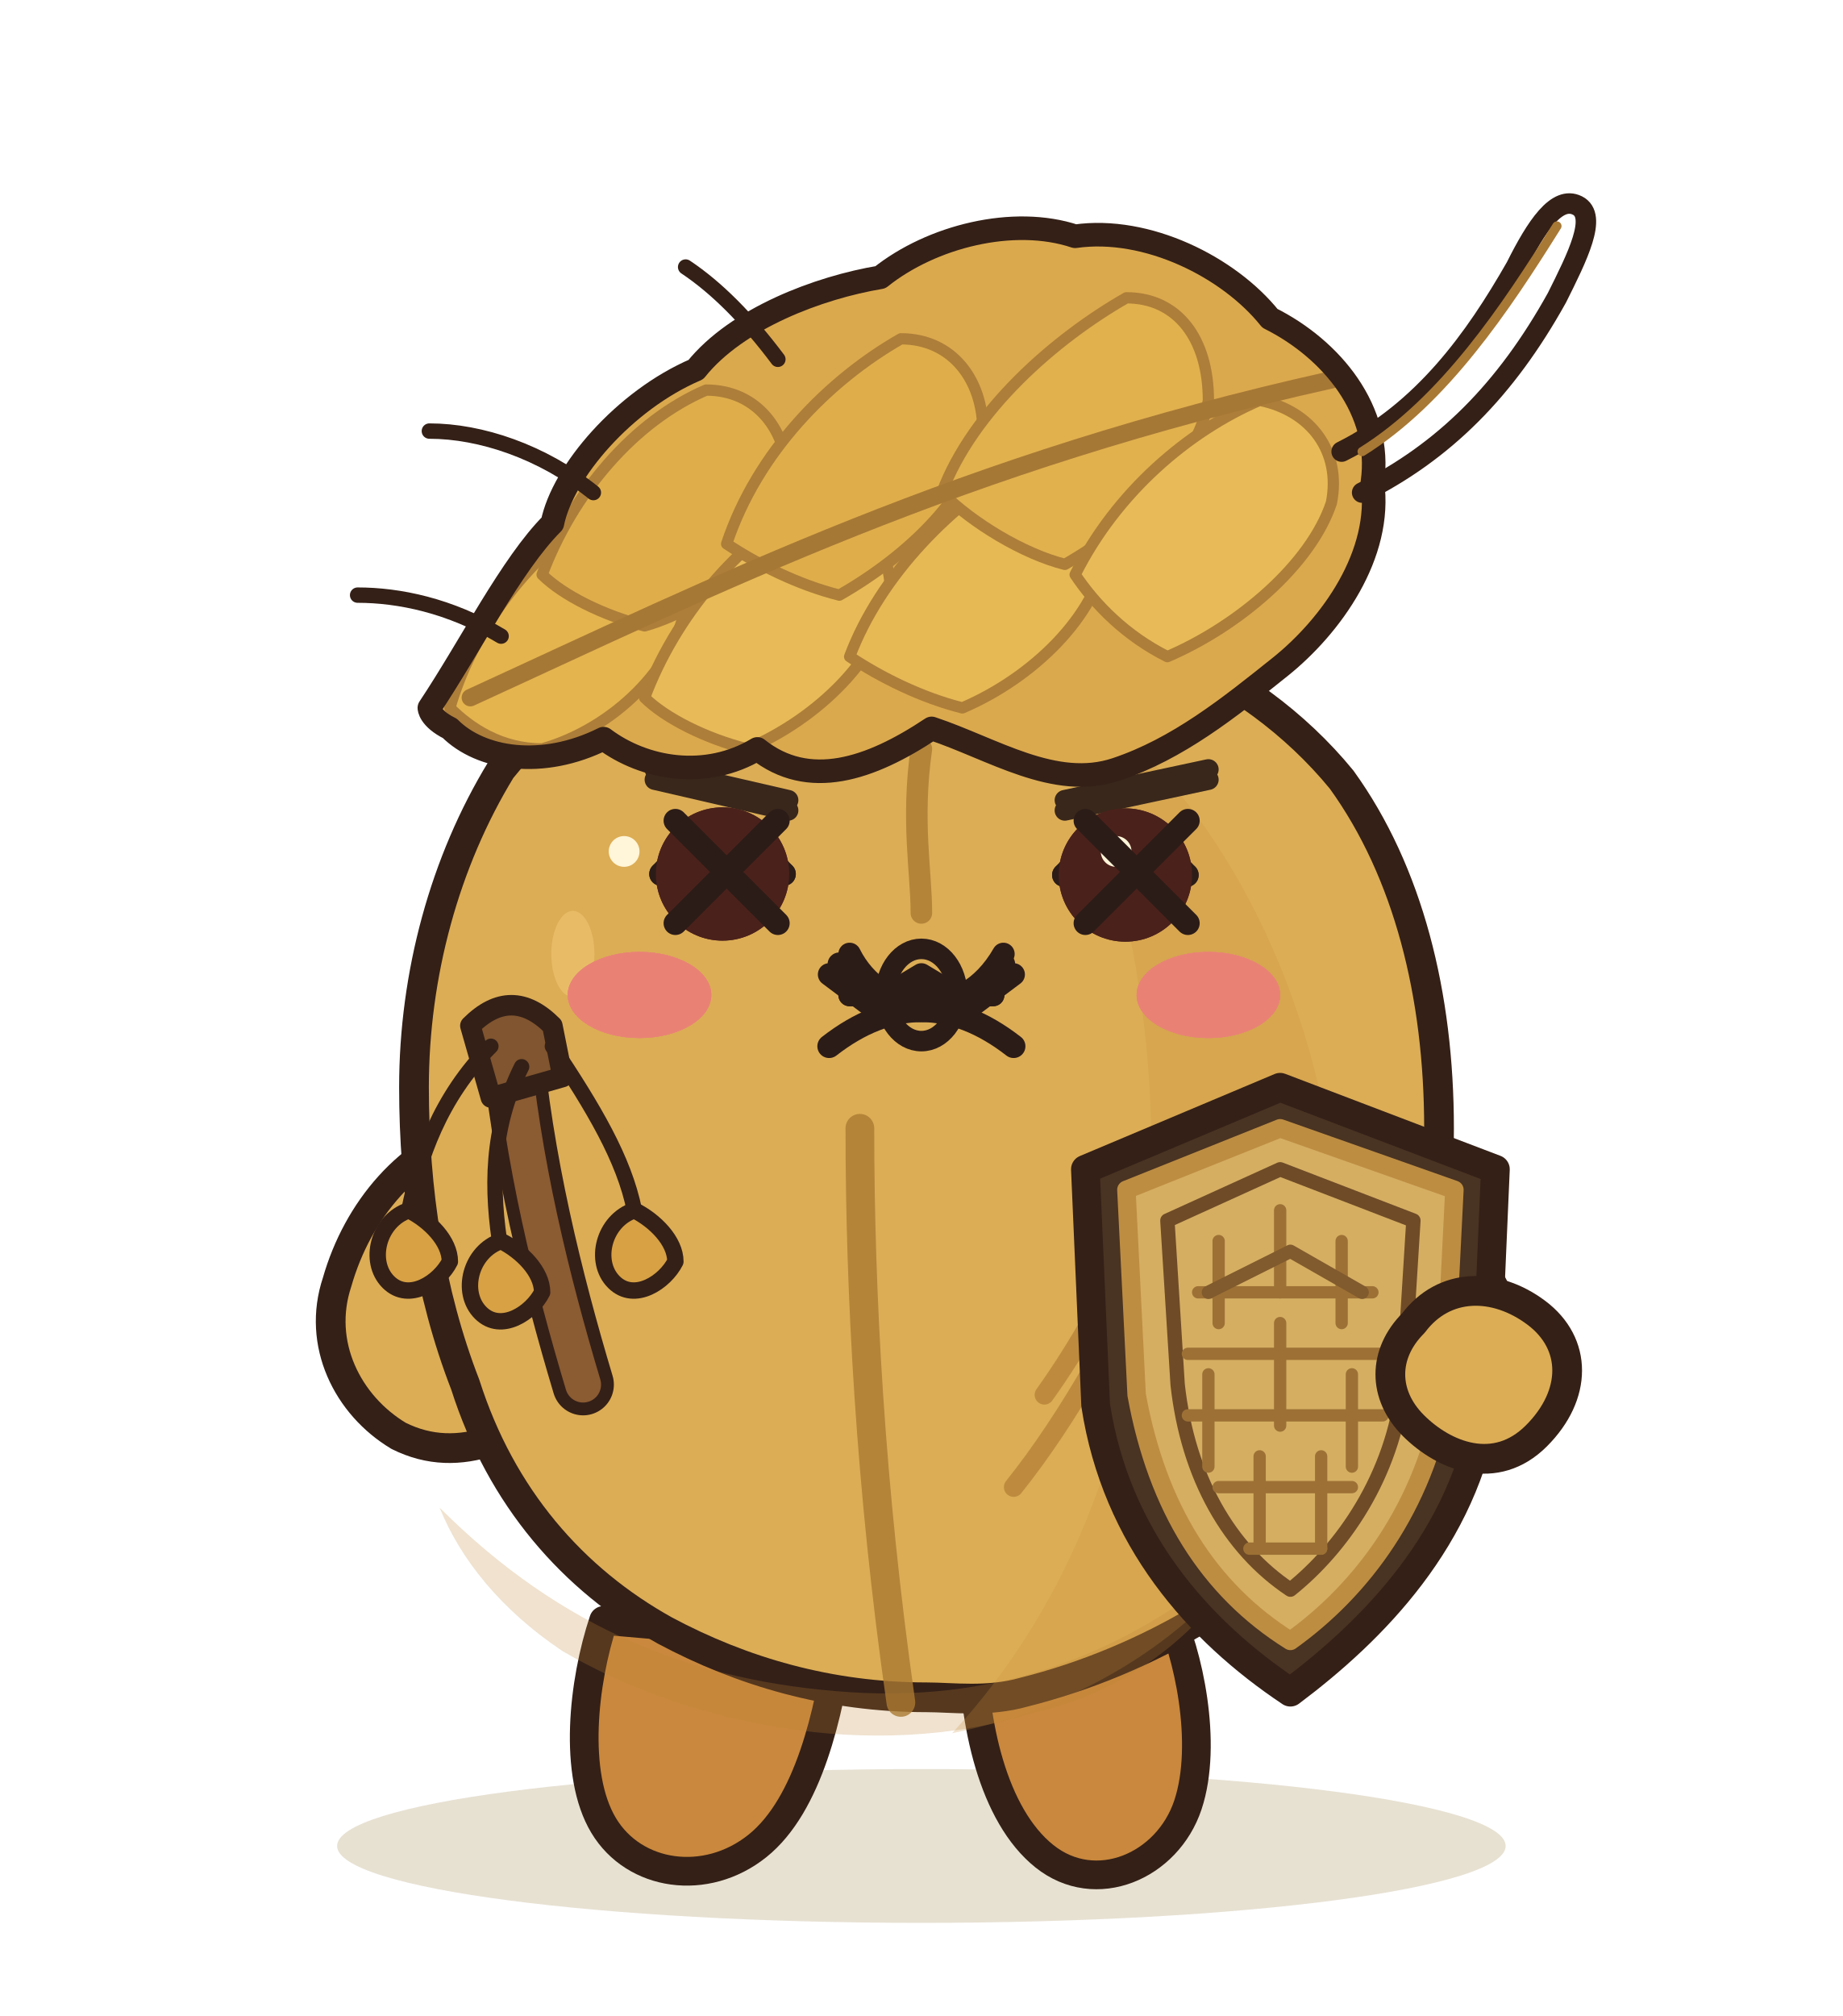
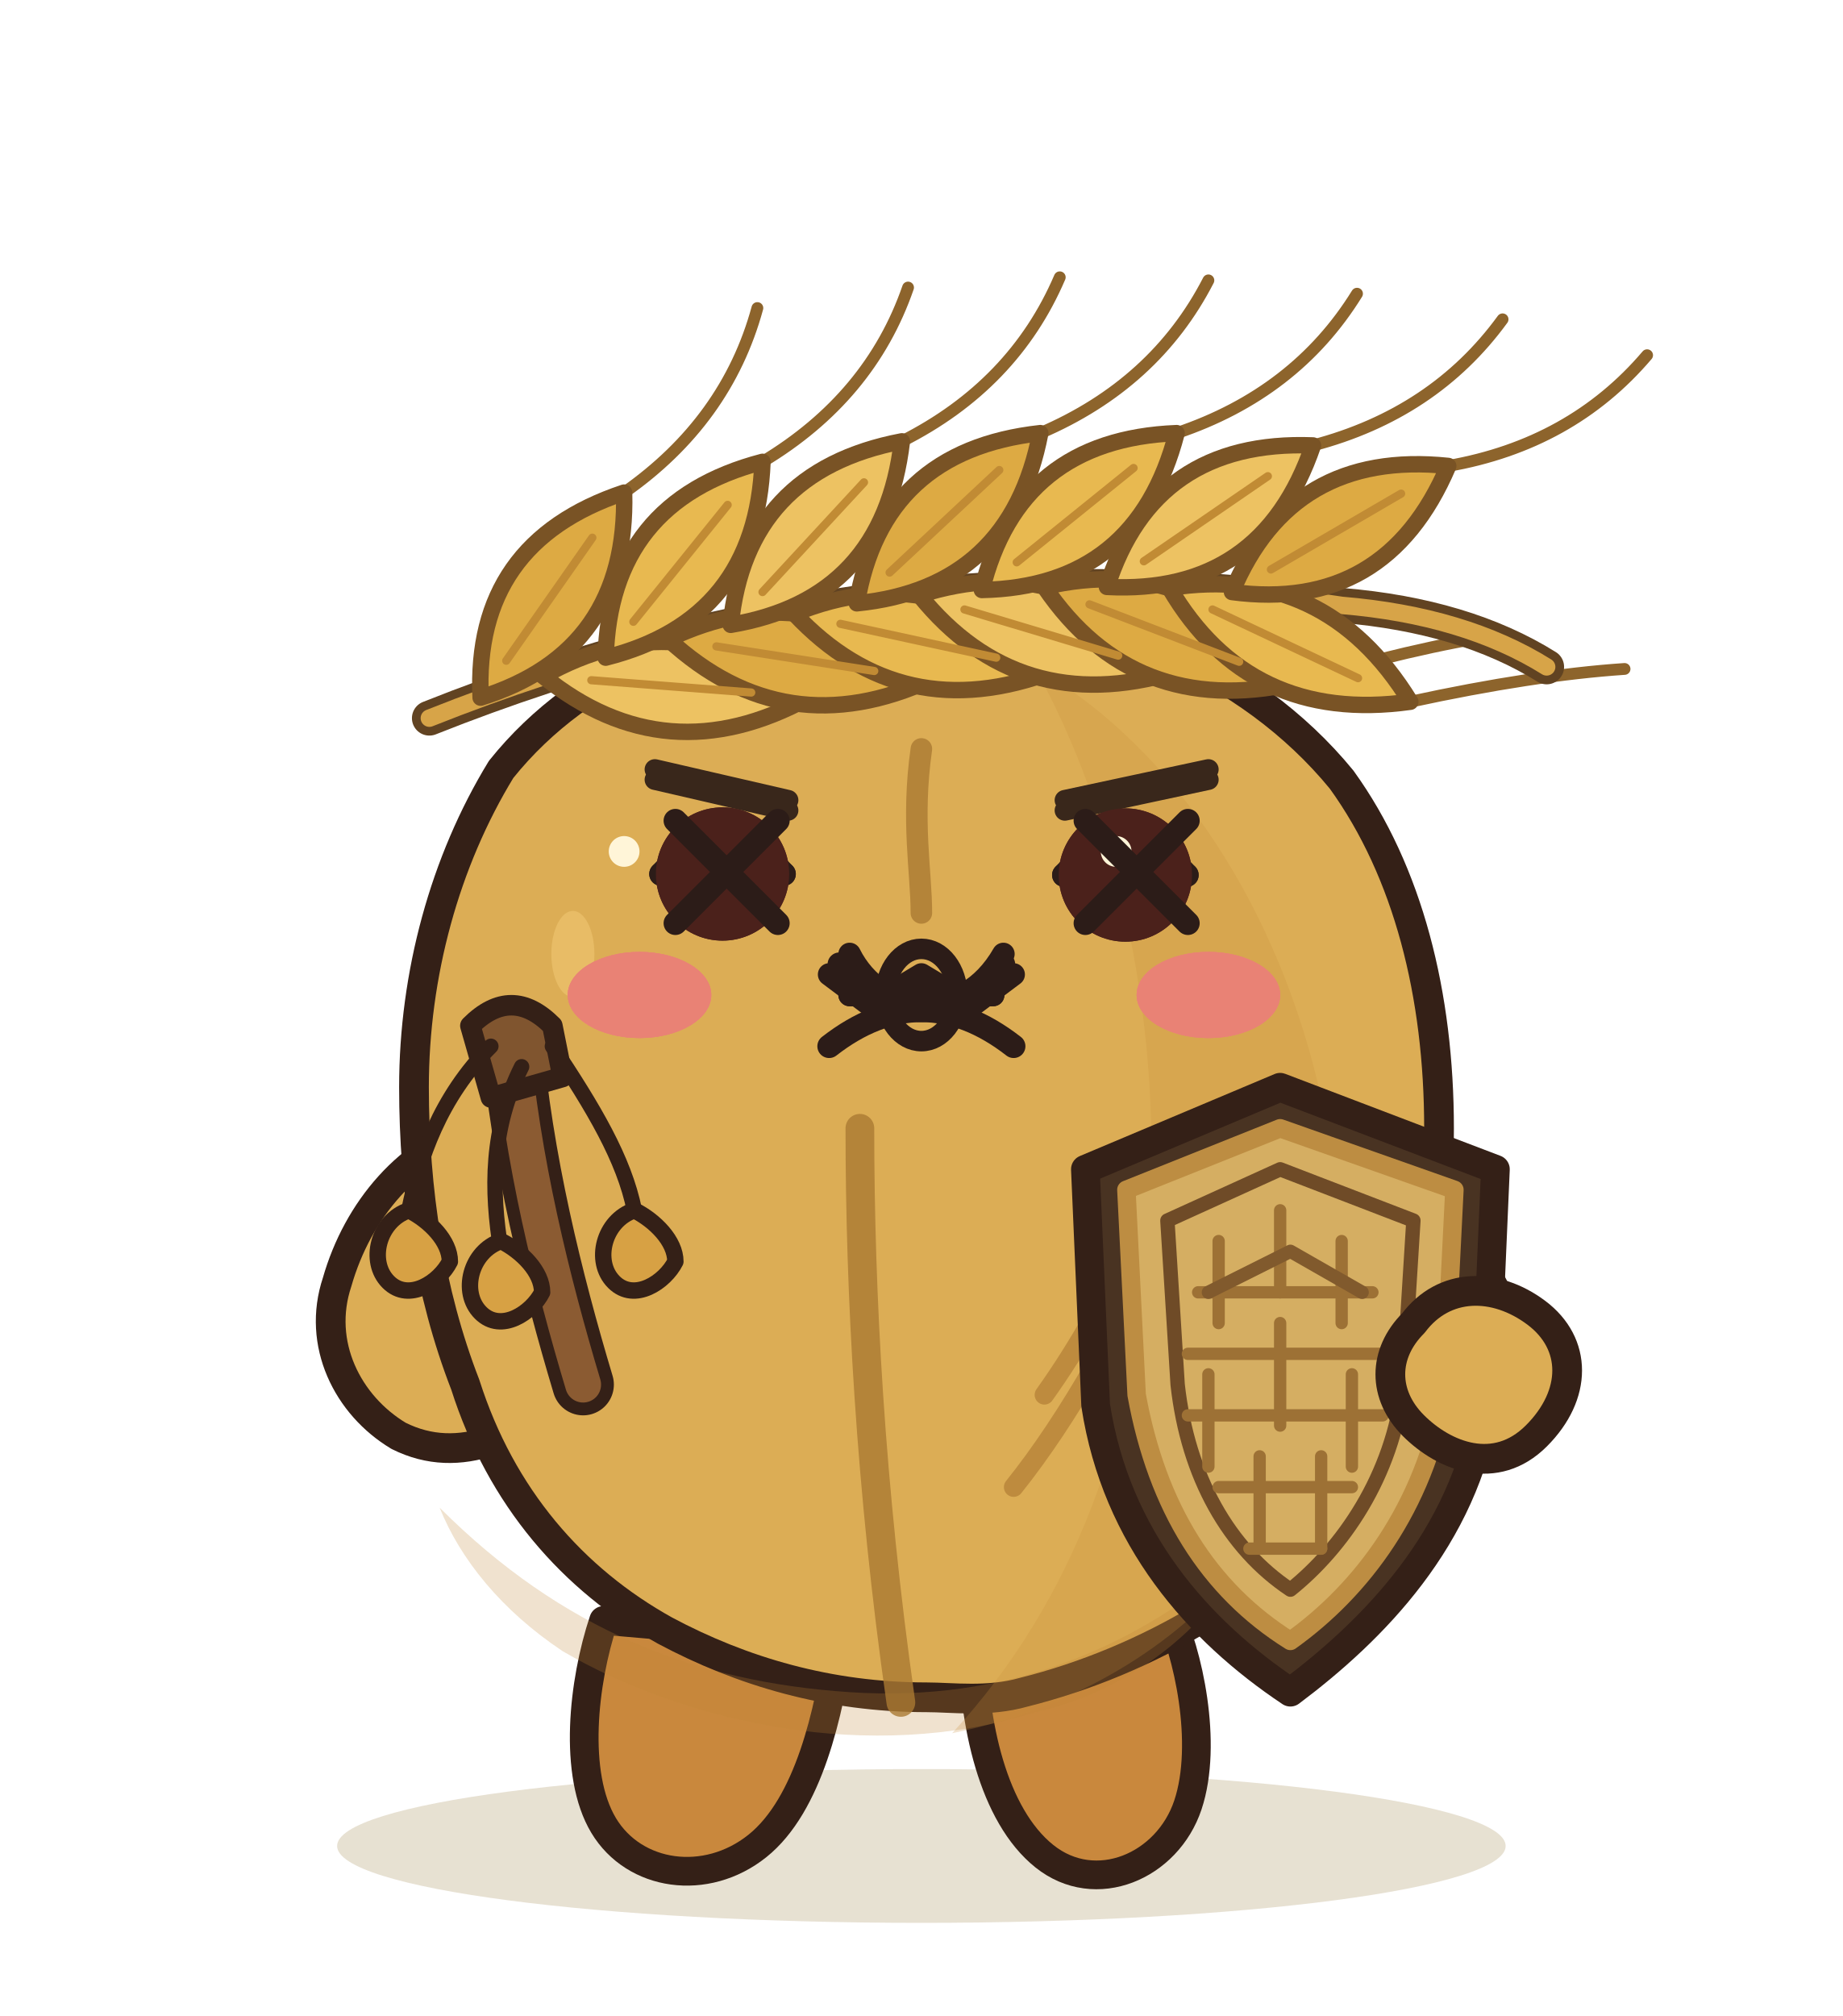
<svg xmlns="http://www.w3.org/2000/svg" width="320" height="350" viewBox="0 0 320 350">
  <g id="body" transform="translate(-667.7 -51.54) scale(1.78)">
    <ellipse id="barley-ground-shadow" cx="465" cy="209" rx="57" ry="7.5" fill="#cbbd9e" opacity=".46" />
    <path id="barley-foot-left" d="M434 187 C432 193 431 202 434 207 C437 212 444 213 449 209 C454 205 456 196 457 189 Z" fill="#c9883d" stroke="#342017" stroke-width="2.8" stroke-linejoin="round" />
    <path id="barley-foot-right" d="M470 189 C470 197 472 206 477 210 C482 214 489 211 491 205 C493 199 491 190 489 186 Z" fill="#c9883d" stroke="#342017" stroke-width="2.8" stroke-linejoin="round" />
    <path id="barley-arm-left" d="M422 139 C415 141 410 147 408 154 C406 160 409 166 414 169 C420 172 426 169 432 164 C437 160 441 155 439 150 C437 144 430 140 422 139 Z" fill="#dcad55" stroke="#342017" stroke-width="2.9" stroke-linejoin="round" />
    <path id="barley-arm-right" d="M508 141 C514 144 519 150 522 157 C525 163 523 169 518 172 C512 174 507 170 502 165 C498 161 494 156 496 151 C498 146 502 142 508 141 Z" fill="#dcad55" stroke="#342017" stroke-width="2.9" stroke-linejoin="round" />
    <path id="barley-seed-outline" d="M 465.5 87.5 C 482.0 87.5 497.0 94.0 506.0 105.0 C 512.5 114.0 515.5 126.0 515.5 139.0 C 515.5 153.0 512.5 166.0 506.0 175.0 C 499.0 184.0 487.0 191.0 475.0 194.0 C 471.5 195.0 468.0 194.5 465.5 194.5 C 456.0 194.5 447.5 192.0 440.0 188.0 C 431.0 183.0 424.0 175.0 420.5 164.0 C 417.0 155.0 415.5 145.0 415.5 135.0 C 415.5 124.0 418.5 113.0 424.0 104.0 C 432.0 94.0 445.0 89.0 458.0 88.5 C 461.0 87.5 463.0 87.5 465.5 87.5 Z" fill="#dcad55" stroke="#342017" stroke-width="2.9" stroke-linejoin="round" />
    <path id="barley-seed-right-shade" d="M476 94 C490 102 500 118 504 136 C508 154 504 171 495 183 C488 191 478 196 468 198 C480 185 486 168 487 150 C489 130 484 108 476 94 Z" fill="#c98f3a" opacity=".24" />
    <path id="barley-seed-base-shade" d="M418 176 C430 188 443 193 458 194 C473 195 486 190 497 180 C493 188 485 194 476 196 C460 201 442 197 430 190 C424 186 420 181 418 176 Z" fill="#bf8736" opacity=".24" />
    <ellipse id="barley-seed-highlight-large" cx="431" cy="122" rx="2.1" ry="4.2" fill="#f4cd79" opacity=".48" />
    <ellipse id="barley-seed-highlight-small" cx="427" cy="135" rx="1.6" ry="2.5" fill="#f4cd79" opacity=".42" />
    <path id="barley-seed-crease" d="M465 102 C464 109 465 114 465 118" fill="none" stroke="#aa7932" stroke-width="2.1" stroke-linecap="round" opacity=".8" />
    <path id="barley-seed-side-crease" d="M486 149 Q482 158 477 165 M482 162 Q478 169 474 174" fill="none" stroke="#ae7a32" stroke-width="1.9" stroke-linecap="round" opacity=".66" />
    <path id="barley-seed-base-crease" d="M459 139 C459 155 460 174 463 195" fill="none" stroke="#aa7932" stroke-width="2.8" stroke-linecap="round" opacity=".8" />
    <g id="face-neutral">
      <ellipse id="barley-neutral-blush-left" cx="437.5" cy="126" rx="7" ry="4.2" fill="#e98275" />
      <ellipse id="barley-neutral-blush-right" cx="493" cy="126" rx="7" ry="4.2" fill="#e98275" />
      <ellipse id="barley-neutral-eye-left" cx="445.6" cy="114.2" rx="6.5" ry="6.5" fill="#4b211b" />
      <ellipse id="barley-neutral-eye-right" cx="484.9" cy="114.3" rx="6.5" ry="6.5" fill="#4b211b" />
      <path id="barley-neutral-mouth" d="M458 122 C461 128 469 129 473 122" fill="none" stroke="#2c1c18" stroke-width="2.2" stroke-linecap="round" />
    </g>
    <g id="face-happy">
      <ellipse id="barley-happy-blush-left" cx="437.5" cy="126" rx="7" ry="4.2" fill="#e98275" />
      <ellipse id="barley-happy-blush-right" cx="493" cy="126" rx="7" ry="4.2" fill="#e98275" />
      <path id="barley-happy-eye-left" d="M439.6 114.2 Q445.6 107.7 451.6 114.2" fill="none" stroke="#2c1c18" stroke-width="2.3" stroke-linecap="round" />
      <path id="barley-happy-eye-right" d="M478.9 114.3 Q484.9 107.8 490.9 114.3" fill="none" stroke="#2c1c18" stroke-width="2.3" stroke-linecap="round" />
      <path id="barley-happy-mouth" d="M457 123 Q465 132 473 123" fill="none" stroke="#2c1c18" stroke-width="2.3" stroke-linecap="round" />
    </g>
    <g id="face-focused">
      <ellipse id="barley-focused-eye-left" cx="445.6" cy="114.2" rx="5.4" ry="6" fill="#4b211b" />
      <ellipse id="barley-focused-eye-right" cx="484.9" cy="114.3" rx="5.4" ry="6" fill="#4b211b" />
      <path id="barley-focused-brows" d="M439 104 L452 107 M479 107 L493 104" fill="none" stroke="#39271b" stroke-width="2" stroke-linecap="round" />
      <path id="barley-focused-mouth" d="M458 126 L472 126" fill="none" stroke="#2c1c18" stroke-width="2.2" stroke-linecap="round" />
    </g>
    <g id="face-attack">
      <ellipse id="barley-attack-eye-left" cx="445.6" cy="114.2" rx="5" ry="6" fill="#4b211b" />
      <ellipse id="barley-attack-eye-right" cx="484.9" cy="114.3" rx="5" ry="6" fill="#4b211b" />
      <path id="barley-attack-brows" d="M439 105 L452 108 M479 108 L493 105" fill="none" stroke="#39271b" stroke-width="2" stroke-linecap="round" />
      <path id="barley-attack-mouth" d="M456 124 L460 127 L465 124 L470 127 L474 124" fill="none" stroke="#2c1c18" stroke-width="2.2" stroke-linecap="round" stroke-linejoin="round" />
    </g>
    <g id="face-surprised">
      <ellipse id="barley-surprised-eye-left" cx="445.6" cy="114.2" rx="5.6" ry="6" fill="#4b211b" />
      <ellipse id="barley-surprised-eye-right" cx="484.9" cy="114.3" rx="5.6" ry="6" fill="#4b211b" />
      <ellipse id="barley-surprised-mouth" cx="465" cy="126" rx="3.5" ry="4.5" fill="none" stroke="#2c1c18" stroke-width="2" />
    </g>
    <g id="face-hurt">
      <path id="barley-hurt-eye-left" d="M439.6 114.2 L451.6 114.2" fill="none" stroke="#2c1c18" stroke-width="2.3" stroke-linecap="round" />
      <path id="barley-hurt-eye-right" d="M478.9 114.3 L490.9 114.3" fill="none" stroke="#2c1c18" stroke-width="2.3" stroke-linecap="round" />
      <path id="barley-hurt-mouth" d="M456 131 Q465 124 474 131" fill="none" stroke="#2c1c18" stroke-width="2.3" stroke-linecap="round" />
      <ellipse id="barley-hurt-blush-left" cx="437.5" cy="126" rx="7" ry="4.2" fill="#e98275" />
      <ellipse id="barley-hurt-blush-right" cx="493" cy="126" rx="7" ry="4.2" fill="#e98275" />
    </g>
    <g id="face-hungry">
      <circle id="barley-hungry-eye-left" cx="445.6" cy="114.2" r="6.5" fill="#4b211b" />
      <circle id="barley-hungry-eye-right" cx="484.9" cy="114.3" r="6.5" fill="#4b211b" />
      <circle id="barley-hungry-glint-left" cx="436" cy="112" r="1.5" fill="#fff5d8" />
      <circle id="barley-hungry-glint-right" cx="484" cy="112" r="1.5" fill="#fff5d8" />
      <path id="barley-hungry-mouth" d="M459 125 Q465 129 471 125" fill="none" stroke="#2c1c18" stroke-width="2" stroke-linecap="round" />
    </g>
    <g id="face-dead">
      <path id="barley-dead-eyes" d="M441 109 L451 119 M451 109 L441 119 M481 109 L491 119 M491 109 L481 119" fill="none" stroke="#2c1c18" stroke-width="2.3" stroke-linecap="round" />
      <path id="barley-dead-mouth" d="M458 126 L472 126" fill="none" stroke="#2c1c18" stroke-width="2.2" stroke-linecap="round" />
    </g>
  </g>
  <g id="awn-crown" transform="translate(-667.7 -51.54) scale(1.78)">
-     <path id="barley-ear-base" d="M417 98 C421 92 425 84 429 80 C430 75 436 68 443 65 C447 60 455 57 461 56 C466 52 474 50 480 52 C487 51 495 55 499 60 C505 63 510 69 509 76 C510 83 505 90 500 94 C495 98 490 102 484 104 C478 106 472 102 466 100 C460 104 454 106 449 102 C444 105 438 104 434 101 C428 104 422 103 419 100 C417 99 417 98 417 98 Z" fill="#dba94d" />
-     <path id="barley-ear-kernel-01" d="M419 98 C421 91 426 84 432 80 C437 80 441 83 442 88 C441 94 435 100 428 102 C424 102 421 100 419 98 Z" fill="#e4b44f" stroke="#ad7e39" stroke-width="1.1" stroke-linejoin="round" />
-     <path id="barley-ear-kernel-02" d="M428 85 C431 77 437 70 444 67 C449 67 452 71 452 76 C451 82 445 88 438 90 C434 89 430 87 428 85 Z" fill="#dfae4b" stroke="#ad7e39" stroke-width="1.1" stroke-linejoin="round" />
-     <path id="barley-ear-kernel-03" d="M438 97 C441 89 447 82 454 78 C459 78 462 82 462 87 C461 93 455 99 448 102 C444 101 440 99 438 97 Z" fill="#e8bb58" stroke="#ad7e39" stroke-width="1.1" stroke-linejoin="round" />
-     <path id="barley-ear-kernel-04" d="M446 82 C449 73 456 66 463 62 C468 62 471 66 471 71 C470 77 464 83 457 87 C453 86 449 84 446 82 Z" fill="#dfae4b" stroke="#ad7e39" stroke-width="1.1" stroke-linejoin="round" />
-     <path id="barley-ear-kernel-05" d="M458 93 C461 85 468 78 475 74 C480 74 483 78 483 83 C482 89 476 95 469 98 C465 97 461 95 458 93 Z" fill="#e7b955" stroke="#ad7e39" stroke-width="1.1" stroke-linejoin="round" />
-     <path id="barley-ear-kernel-06" d="M467 77 C470 69 478 62 485 58 C490 58 493 62 493 68 C492 74 486 80 479 84 C475 83 470 80 467 77 Z" fill="#e1b14e" stroke="#ad7e39" stroke-width="1.1" stroke-linejoin="round" />
-     <path id="barley-ear-kernel-07" d="M480 85 C484 77 491 71 498 68 C503 69 506 73 505 78 C503 84 496 90 489 93 C485 91 482 88 480 85 Z" fill="#e8bb58" stroke="#ad7e39" stroke-width="1.1" stroke-linejoin="round" />
-     <path id="barley-ear-rachis" d="M421 97 C445 86 469 74 505 66" fill="none" stroke="#a67835" stroke-width="1.7" stroke-linecap="round" />
-     <path id="barley-ear-awn-left-low" d="M424 91 C419 88 414 87 410 87" fill="none" stroke="#342017" stroke-width="1.5" stroke-linecap="round" />
-     <path id="barley-ear-awn-left-high" d="M433 77 C428 73 422 71 417 71" fill="none" stroke="#342017" stroke-width="1.5" stroke-linecap="round" />
-     <path id="barley-ear-awn-mid" d="M451 64 C448 60 445 57 442 55" fill="none" stroke="#342017" stroke-width="1.5" stroke-linecap="round" />
-     <path id="barley-ear-outline" d="M417 98 C421 92 425 84 429 80 C430 75 436 68 443 65 C447 60 455 57 461 56 C466 52 474 50 480 52 C487 51 495 55 499 60 C505 63 510 69 509 76 C510 83 505 90 500 94 C495 98 490 102 484 104 C478 106 472 102 466 100 C460 104 454 106 449 102 C444 105 438 104 434 101 C428 104 422 103 419 100 C417 99 417 98 417 98 Z" fill="none" stroke="#342017" stroke-width="2.3" stroke-linejoin="round" />
-     <path id="barley-ear-awn-right" d="M506 73 C514 69 519 62 523 55 C525 51 527 48 529 49 C531 50 529 54 527 58 C522 67 516 73 508 77" fill="none" stroke="#342017" stroke-width="2" stroke-linecap="round" stroke-linejoin="round" />
-     <path id="barley-ear-awn-right-highlight" d="M508 73 C516 68 522 59 527 51" fill="none" stroke="#a87935" stroke-width="0.9" stroke-linecap="round" />
+     <path id="barley-ear-awns" d="M436.0 77.0 Q446.0 70.0 449.0 59.0 M454.0 97.0 Q464.3 90.3 472.4 86.6 M449.5 74.0 Q460.0 67.7 463.7 57.0 M466.0 95.2 Q476.7 89.2 485.1 86.1 M463.1 72.0 Q474.0 66.5 478.5 56.0 M477.9 94.4 Q489.0 89.2 497.5 86.7 M476.6 71.2 Q487.8 66.4 493.0 56.3 M489.7 94.5 Q501.1 90.2 509.9 88.2 M489.9 71.2 Q501.5 67.3 507.5 57.6 M501.3 95.6 Q513.0 92.1 521.8 90.8 M503.2 72.4 Q515.0 69.3 521.7 60.1 M512.7 97.4 Q524.7 94.8 533.6 94.2 M516.4 74.4 Q528.4 72.3 535.8 63.6" fill="none" stroke="#8d642c" stroke-width="1.15" stroke-linecap="round" />
+     <path id="barley-ear-rachis-outline" d="M417 99 Q461.5 81.3 506 88 Q518 89 526 94" fill="none" stroke="#614322" stroke-width="3.4" stroke-linecap="round" />
+     <path id="barley-ear-rachis" d="M417 99 Q461.5 81.3 506 88 Q518 89 526 94" fill="none" stroke="#d7a448" stroke-width="1.7" stroke-linecap="round" />
+     <path id="barley-ear-kernel-01" d="M422.0 97.0 Q436.4 92.5 436.0 77.0 Q421.3 81.9 422.0 97.0 Z" fill="#ddaa43" stroke="#795325" stroke-width="1.6" stroke-linejoin="round" />
+     <path id="barley-ear-kernel-02" d="M428.1 94.9 Q440.1 104.6 454.0 97.0 Q441.5 87.3 428.1 94.9 Z" fill="#edc262" stroke="#795325" stroke-width="1.6" stroke-linejoin="round" />
+     <path id="barley-ear-kernel-03" d="M434.2 93.1 Q448.9 89.4 449.5 74.0 Q434.6 77.9 434.2 93.1 Z" fill="#e8b950" stroke="#795325" stroke-width="1.6" stroke-linejoin="round" />
+     <path id="barley-ear-kernel-04" d="M440.3 91.3 Q451.7 101.8 466.0 95.2 Q454.3 84.6 440.3 91.3 Z" fill="#ddaa43" stroke="#795325" stroke-width="1.6" stroke-linejoin="round" />
+     <path id="barley-ear-kernel-05" d="M446.4 89.9 Q461.3 87.4 463.1 72.0 Q447.9 74.9 446.4 89.9 Z" fill="#edc262" stroke="#795325" stroke-width="1.6" stroke-linejoin="round" />
+     <path id="barley-ear-kernel-06" d="M452.6 88.8 Q463.1 100.0 477.9 94.4 Q466.9 83.0 452.6 88.8 Z" fill="#e8b950" stroke="#795325" stroke-width="1.6" stroke-linejoin="round" />
+     <path id="barley-ear-kernel-07" d="M458.7 87.8 Q473.7 86.3 476.6 71.2 Q461.2 72.9 458.7 87.8 Z" fill="#ddaa43" stroke="#795325" stroke-width="1.6" stroke-linejoin="round" />
+     <path id="barley-ear-kernel-08" d="M464.8 87.0 Q474.5 99.0 489.7 94.5 Q479.5 82.3 464.8 87.0 Z" fill="#edc262" stroke="#795325" stroke-width="1.6" stroke-linejoin="round" />
+     <path id="barley-ear-kernel-09" d="M470.9 86.5 Q486.0 86.2 489.9 71.2 Q474.5 71.8 470.9 86.5 Z" fill="#e8b950" stroke="#795325" stroke-width="1.6" stroke-linejoin="round" />
+     <path id="barley-ear-kernel-10" d="M477.0 86.2 Q485.7 99.0 501.3 95.6 Q492.0 82.7 477.0 86.2 Z" fill="#ddaa43" stroke="#795325" stroke-width="1.6" stroke-linejoin="round" />
+     <path id="barley-ear-kernel-11" d="M483.1 86.2 Q498.2 87.0 503.2 72.4 Q487.7 71.8 483.1 86.2 Z" fill="#edc262" stroke="#795325" stroke-width="1.6" stroke-linejoin="round" />
+     <path id="barley-ear-kernel-12" d="M489.2 86.3 Q497.0 99.6 512.7 97.4 Q504.4 83.9 489.2 86.3 Z" fill="#e8b950" stroke="#795325" stroke-width="1.6" stroke-linejoin="round" />
+     <path id="barley-ear-kernel-13" d="M495.3 86.7 Q510.3 88.7 516.4 74.4 Q501.1 72.8 495.3 86.7 Z" fill="#ddaa43" stroke="#795325" stroke-width="1.6" stroke-linejoin="round" />
+     <path id="barley-ear-kernel-seams" d="M424.5 93.4 L432.9 81.4 M432.8 95.3 L448.4 96.5 M436.9 89.6 L446.1 78.2 M445.0 92.0 L460.4 94.4 M449.5 86.7 L459.4 76.0 M457.1 89.8 L472.3 93.1 M461.9 84.8 L472.6 74.8 M469.2 88.4 L484.2 92.9 M474.3 83.8 L485.7 74.6 M481.4 87.9 L496.0 93.5 M486.7 83.7 L498.8 75.4 M493.4 88.4 L507.6 95.1 M499.1 84.5 L511.8 77.1" fill="none" stroke="#c18b34" stroke-width=".8" stroke-linecap="round" />
  </g>
  <g id="flail" transform="translate(-667.7 -51.54) scale(1.78)">
    <path id="barley-flail-grip-outline" d="M432 164 C429 154 426 142 425 130" fill="none" stroke="#342017" stroke-width="6" stroke-linecap="round" />
    <path id="barley-flail-grip-wood" d="M432 164 C429 154 426 142 425 130" fill="none" stroke="#8b5b32" stroke-width="3.5" stroke-linecap="round" />
    <path id="barley-flail-cap" d="M421 129 Q425 125 429 129 L430 134 L423 136 Z" fill="#80552f" stroke="#342017" stroke-width="2" stroke-linejoin="round" />
    <path id="barley-flail-cord-left" d="M423 131 C418 136 416 142 415 147" fill="none" stroke="#342017" stroke-width="1.5" stroke-linecap="round" />
    <path id="barley-flail-cord-center" d="M426 133 C423 139 423 145 424 151" fill="none" stroke="#342017" stroke-width="1.5" stroke-linecap="round" />
    <path id="barley-flail-cord-right" d="M429 131 C433 137 436 142 437 147" fill="none" stroke="#342017" stroke-width="1.5" stroke-linecap="round" />
    <path id="barley-flail-tassel-left" d="M415 147 C412 148 411 152 413 154 C415 156 418 154 419 152 C419 150 417 148 415 147 Z" fill="#d7a144" stroke="#342017" stroke-width="1.6" stroke-linejoin="round" />
    <path id="barley-flail-tassel-center" d="M424 150 C421 151 420 155 422 157 C424 159 427 157 428 155 C428 153 426 151 424 150 Z" fill="#d7a144" stroke="#342017" stroke-width="1.6" stroke-linejoin="round" />
    <path id="barley-flail-tassel-right" d="M437 147 C434 148 433 152 435 154 C437 156 440 154 441 152 C441 150 439 148 437 147 Z" fill="#d7a144" stroke="#342017" stroke-width="1.6" stroke-linejoin="round" />
    <path id="barley-shield-shadow-rim" d="M481 143 L500 135 L521 143 L520 166 C518 179 509 188 501 194 C492 188 484 179 482 166 Z" fill="#493322" stroke="#342017" stroke-width="2.8" stroke-linejoin="round" />
    <path id="barley-shield-face" d="M485 145 L500 139 L517 145 L516 165 C514 176 508 184 501 189 C493 184 488 176 486 165 Z" fill="#d5ae62" stroke="#bd8d42" stroke-width="1.8" stroke-linejoin="round" />
    <path id="barley-shield-inner-rim" d="M489 148 L500 143 L513 148 L512 164 C511 173 506 180 501 184 C495 180 491 173 490 164 Z" fill="none" stroke="#6f4b27" stroke-width="1.4" stroke-linejoin="round" />
    <path id="barley-shield-weave-vertical" d="M494 150 L494 158 M500 147 L500 155 M506 150 L506 158 M493 163 L493 172 M500 158 L500 168 M507 163 L507 172 M498 171 L498 180 M504 171 L504 180" fill="none" stroke="#9d7135" stroke-width="1.2" stroke-linecap="round" />
    <path id="barley-shield-weave-horizontal" d="M492 155 L509 155 M491 161 L511 161 M491 167 L510 167 M494 174 L507 174 M497 180 L504 180" fill="none" stroke="#9d7135" stroke-width="1.2" stroke-linecap="round" />
    <path id="barley-shield-top-chevron" d="M493 155 L501 151 L508 155" fill="none" stroke="#815a2d" stroke-width="1.3" stroke-linecap="round" stroke-linejoin="round" />
    <path id="barley-shield-grip-hand" d="M513 158 C516 154 521 154 525 157 C529 160 529 165 525 169 C521 173 516 171 513 168 C510 165 510 161 513 158 Z" fill="#dcad55" stroke="#342017" stroke-width="2.9" stroke-linejoin="round" />
  </g>
</svg>
